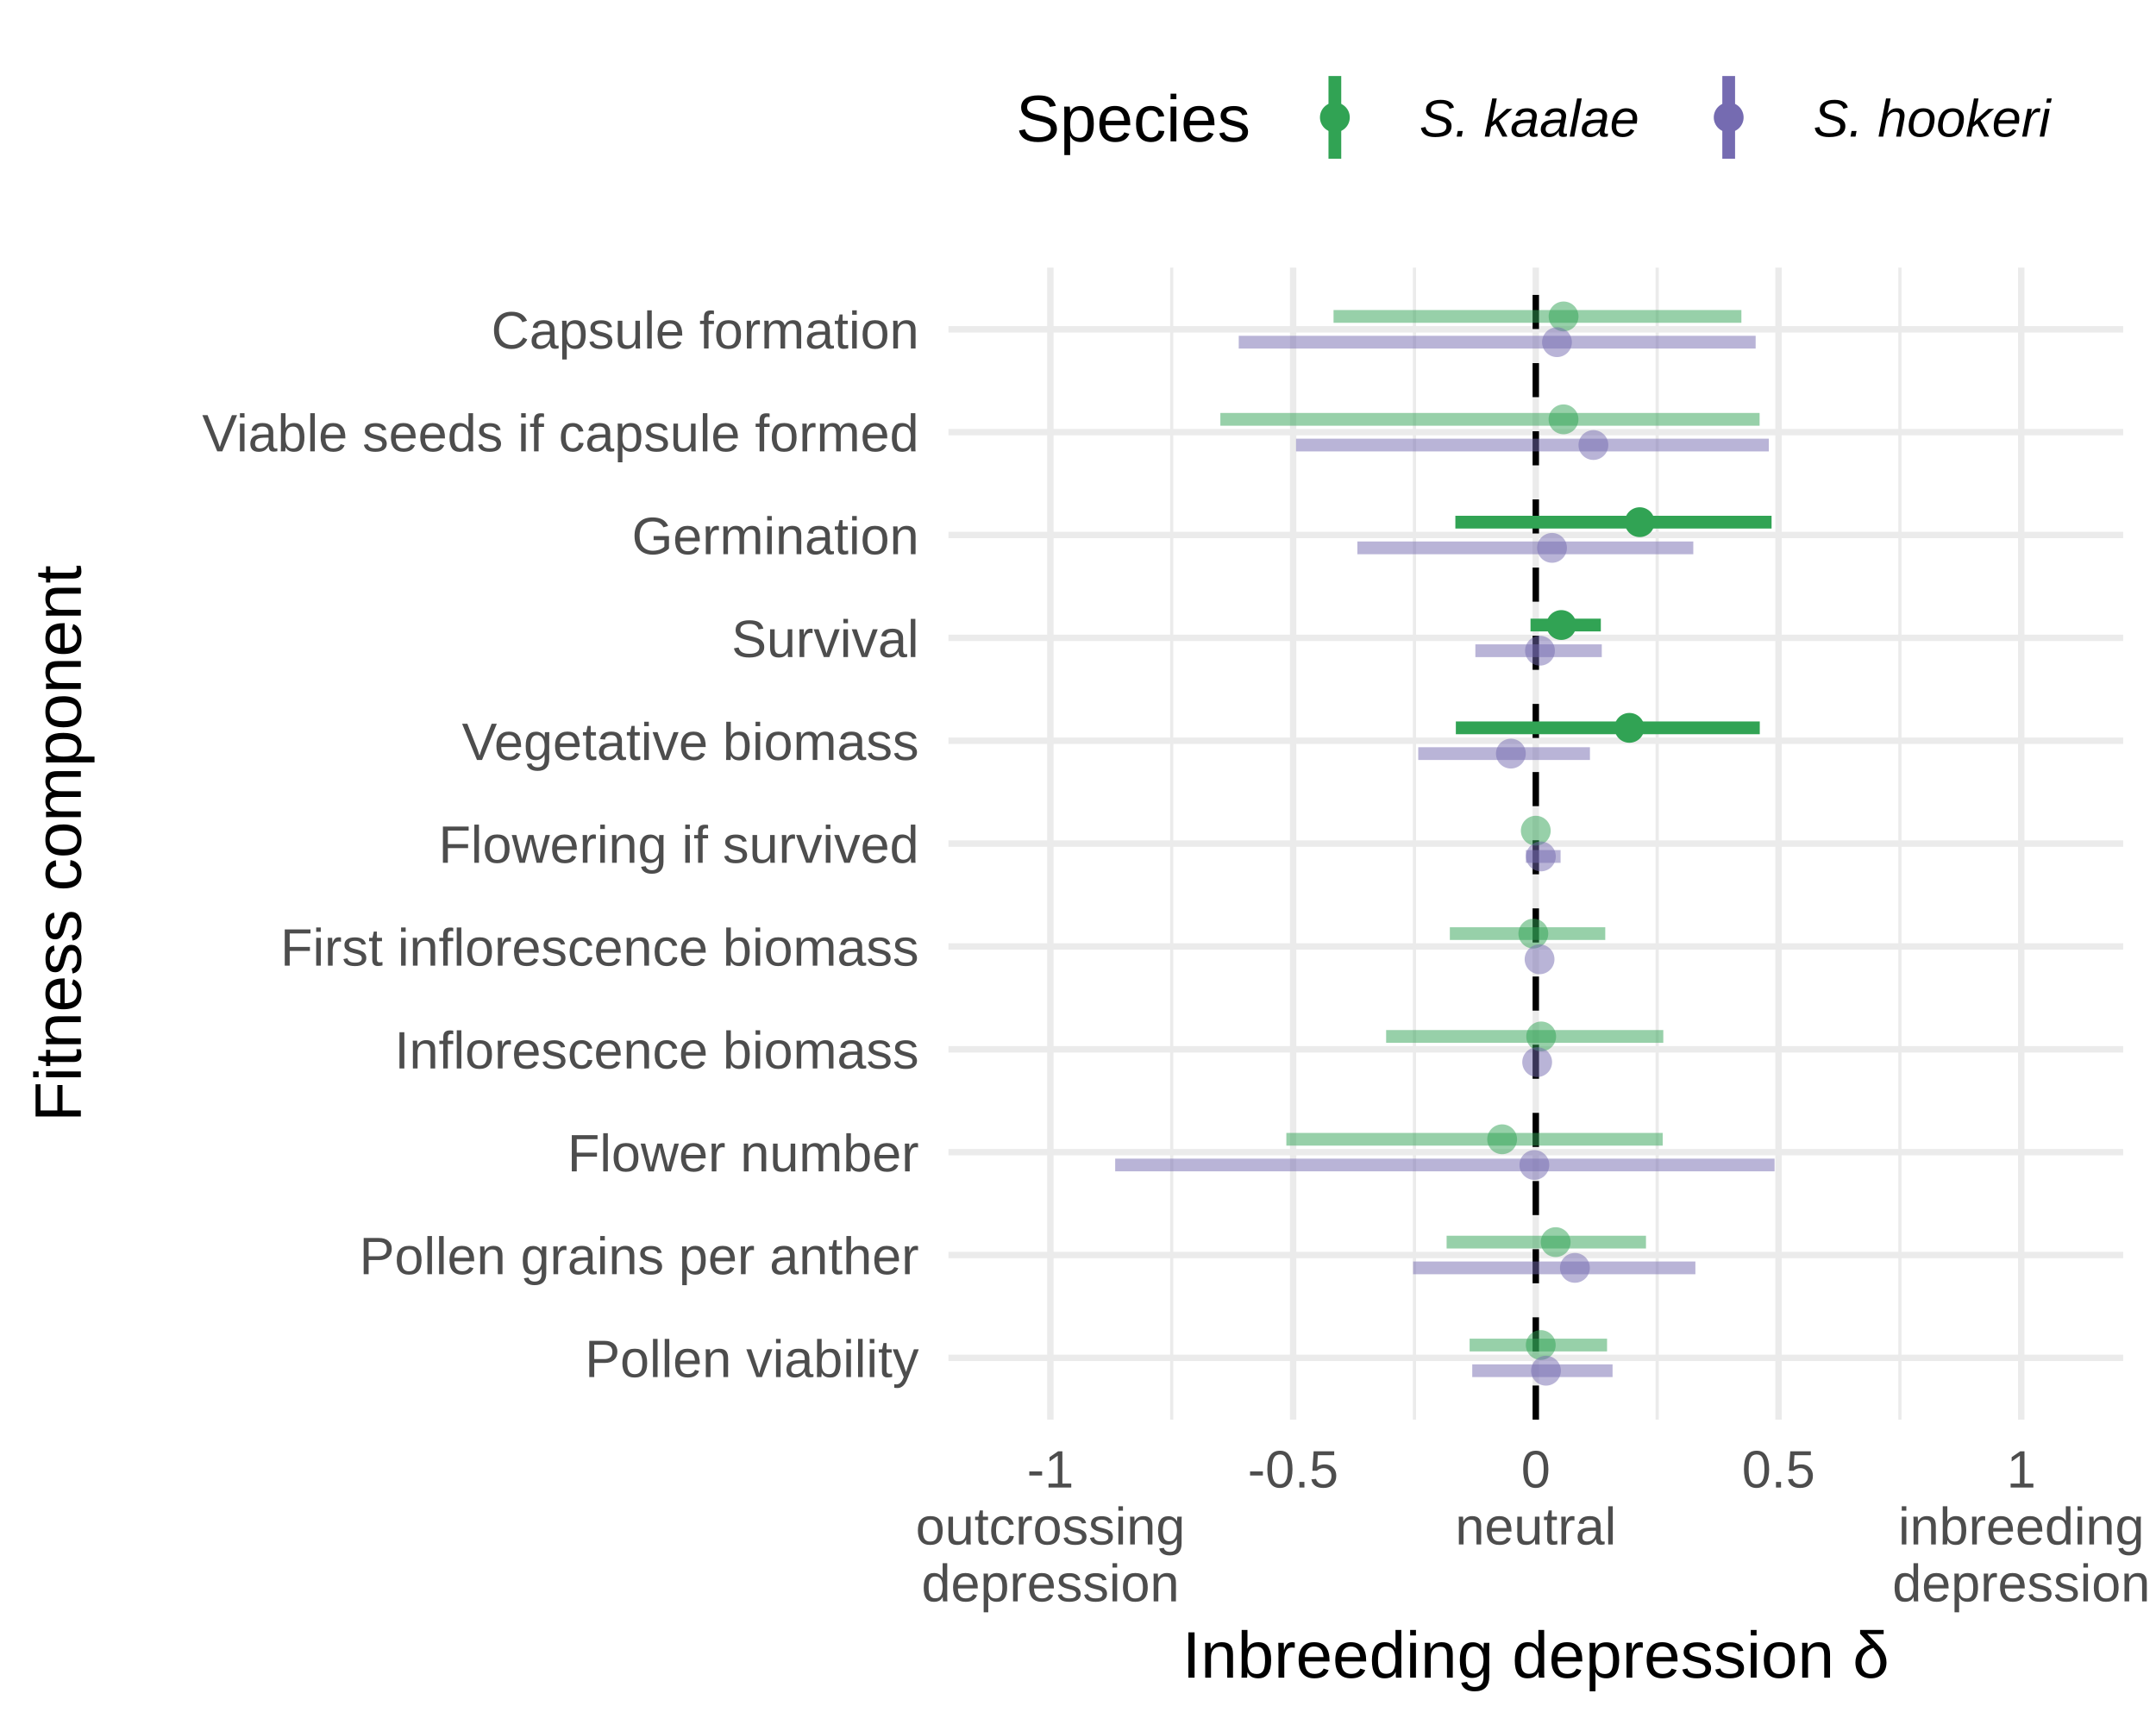
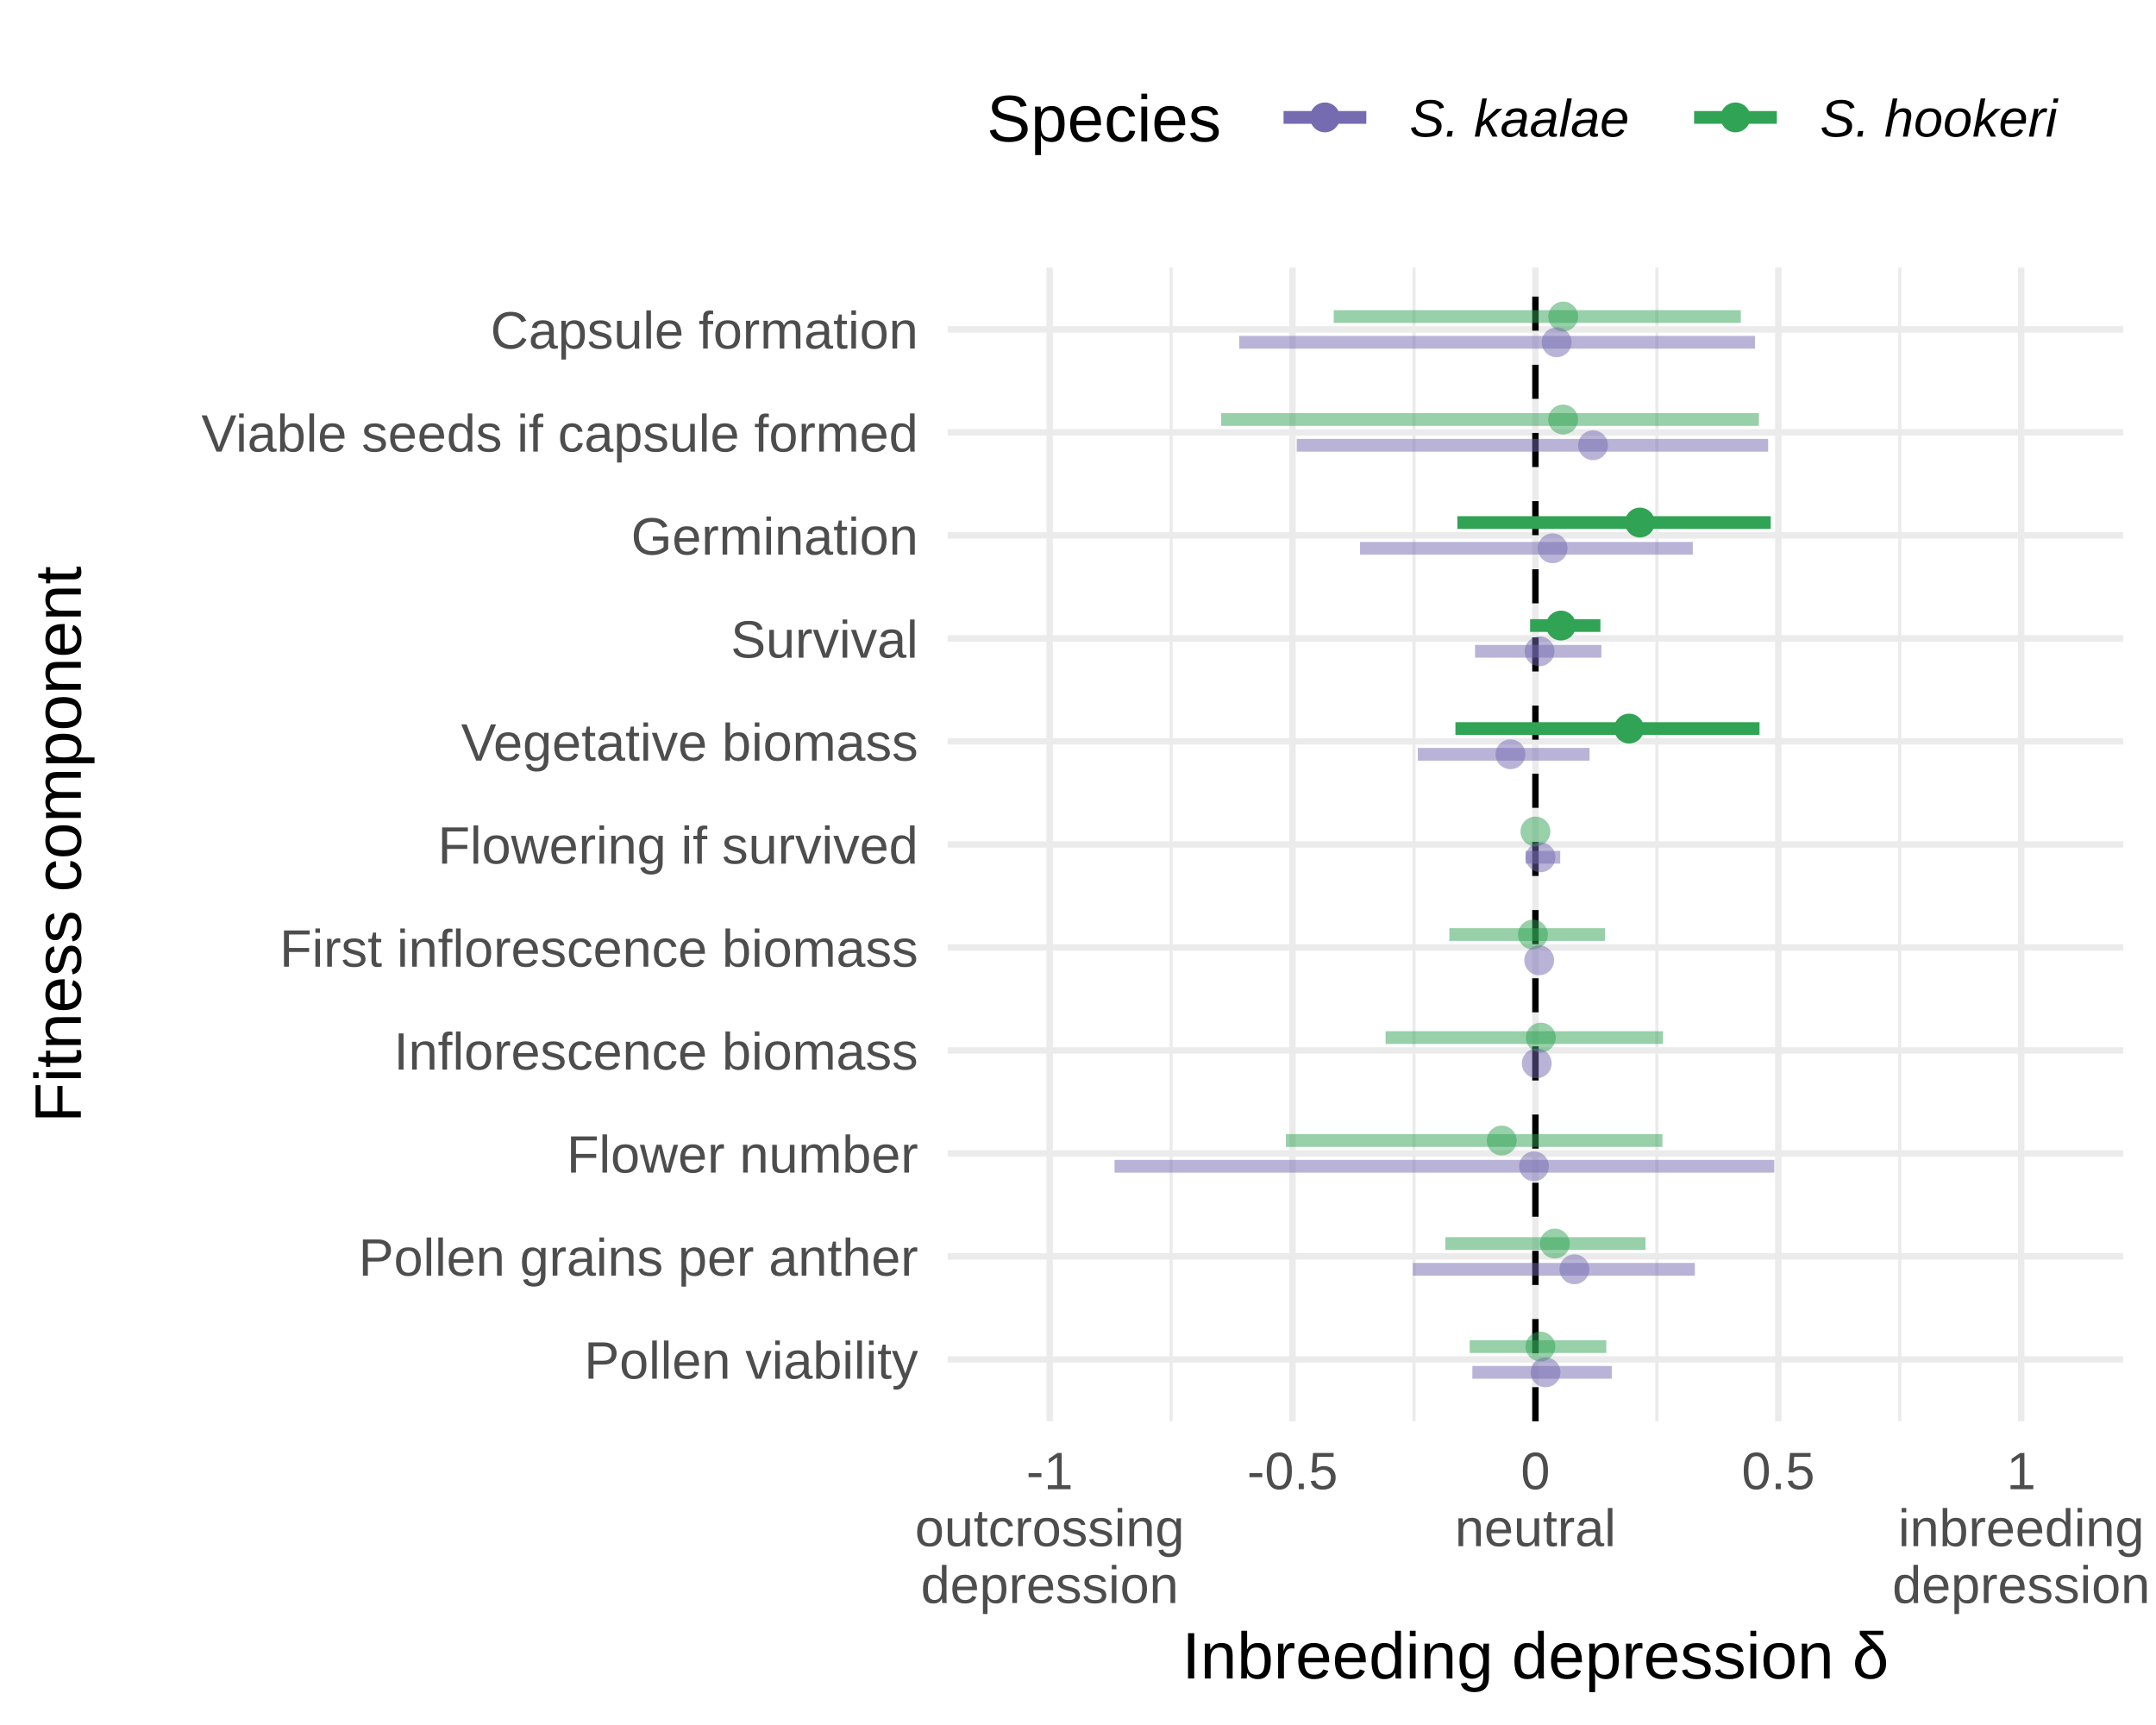
<svg xmlns="http://www.w3.org/2000/svg" class="svglite" width="360.00pt" height="288.00pt" viewBox="0 0 360.00 288.00">
  <defs>
    <style type="text/css">
    .svglite line, .svglite polyline, .svglite polygon, .svglite path, .svglite rect, .svglite circle {
      fill: none;
      stroke: #000000;
      stroke-linecap: round;
      stroke-linejoin: round;
      stroke-miterlimit: 10.00;
+     }
+     .svglite text {
+       white-space: pre;
    }
  </style>
  </defs>
  <rect width="100%" height="100%" style="stroke: none; fill: #FFFFFF;" />
  <defs>
    <clipPath id="cpMC4wMHwzNjAuMDB8MC4wMHwyODguMDA=">
      <rect x="0.00" y="0.00" width="360.00" height="288.00" />
    </clipPath>
  </defs>
  <g clip-path="url(#cpMC4wMHwzNjAuMDB8MC4wMHwyODguMDA=)">
</g>
  <defs>
-     <clipPath id="cpMTU4LjM3fDM1NC41Mnw0NC42OHwyMzcuMDE=">
-       <rect x="158.37" y="44.68" width="196.15" height="192.33" />
+     <clipPath id="cpMTU4LjI0fDM1NC41Mnw0NC42OHwyMzcuMjk=">
+       <rect x="158.24" y="44.68" width="196.28" height="192.61" />
    </clipPath>
  </defs>
-   <g clip-path="url(#cpMTU4LjM3fDM1NC41Mnw0NC42OHwyMzcuMDE=)">
-     <polyline points="195.65,237.01 195.65,44.68 " style="stroke-width: 0.53; stroke: #EBEBEB; stroke-linecap: butt;" />
-     <polyline points="236.18,237.01 236.18,44.68 " style="stroke-width: 0.53; stroke: #EBEBEB; stroke-linecap: butt;" />
-     <polyline points="276.71,237.01 276.71,44.68 " style="stroke-width: 0.53; stroke: #EBEBEB; stroke-linecap: butt;" />
-     <polyline points="317.24,237.01 317.24,44.68 " style="stroke-width: 0.53; stroke: #EBEBEB; stroke-linecap: butt;" />
-     <polyline points="158.37,226.70 354.52,226.70 " style="stroke-width: 1.07; stroke: #EBEBEB; stroke-linecap: butt;" />
-     <polyline points="158.37,209.53 354.52,209.53 " style="stroke-width: 1.07; stroke: #EBEBEB; stroke-linecap: butt;" />
-     <polyline points="158.37,192.36 354.52,192.36 " style="stroke-width: 1.07; stroke: #EBEBEB; stroke-linecap: butt;" />
-     <polyline points="158.37,175.19 354.52,175.19 " style="stroke-width: 1.07; stroke: #EBEBEB; stroke-linecap: butt;" />
-     <polyline points="158.37,158.01 354.52,158.01 " style="stroke-width: 1.07; stroke: #EBEBEB; stroke-linecap: butt;" />
-     <polyline points="158.37,140.84 354.52,140.84 " style="stroke-width: 1.07; stroke: #EBEBEB; stroke-linecap: butt;" />
-     <polyline points="158.37,123.67 354.52,123.67 " style="stroke-width: 1.07; stroke: #EBEBEB; stroke-linecap: butt;" />
-     <polyline points="158.37,106.50 354.52,106.50 " style="stroke-width: 1.07; stroke: #EBEBEB; stroke-linecap: butt;" />
-     <polyline points="158.37,89.32 354.52,89.32 " style="stroke-width: 1.07; stroke: #EBEBEB; stroke-linecap: butt;" />
-     <polyline points="158.37,72.15 354.52,72.15 " style="stroke-width: 1.07; stroke: #EBEBEB; stroke-linecap: butt;" />
-     <polyline points="158.37,54.98 354.52,54.98 " style="stroke-width: 1.07; stroke: #EBEBEB; stroke-linecap: butt;" />
-     <polyline points="175.39,237.01 175.39,44.68 " style="stroke-width: 1.07; stroke: #EBEBEB; stroke-linecap: butt;" />
-     <polyline points="215.92,237.01 215.92,44.68 " style="stroke-width: 1.07; stroke: #EBEBEB; stroke-linecap: butt;" />
-     <polyline points="256.44,237.01 256.44,44.68 " style="stroke-width: 1.07; stroke: #EBEBEB; stroke-linecap: butt;" />
-     <polyline points="296.97,237.01 296.97,44.68 " style="stroke-width: 1.07; stroke: #EBEBEB; stroke-linecap: butt;" />
-     <polyline points="337.50,237.01 337.50,44.68 " style="stroke-width: 1.07; stroke: #EBEBEB; stroke-linecap: butt;" />
-     <line x1="256.44" y1="237.01" x2="256.44" y2="44.68" style="stroke-width: 1.07; stroke-dasharray: 5.69,5.69; stroke-linecap: butt;" />
-     <line x1="222.67" y1="52.83" x2="290.77" y2="52.83" style="stroke-width: 2.13; stroke: #31A354; stroke-opacity: 0.50; stroke-linecap: butt;" />
-     <line x1="206.84" y1="57.13" x2="293.15" y2="57.13" style="stroke-width: 2.13; stroke: #756BB1; stroke-opacity: 0.50; stroke-linecap: butt;" />
-     <line x1="203.77" y1="70.01" x2="293.81" y2="70.01" style="stroke-width: 2.13; stroke: #31A354; stroke-opacity: 0.50; stroke-linecap: butt;" />
-     <line x1="216.41" y1="74.30" x2="295.35" y2="74.30" style="stroke-width: 2.13; stroke: #756BB1; stroke-opacity: 0.50; stroke-linecap: butt;" />
-     <line x1="243.01" y1="87.18" x2="295.81" y2="87.18" style="stroke-width: 2.13; stroke: #31A354; stroke-linecap: butt;" />
-     <line x1="226.65" y1="91.47" x2="282.74" y2="91.47" style="stroke-width: 2.13; stroke: #756BB1; stroke-opacity: 0.50; stroke-linecap: butt;" />
-     <line x1="255.56" y1="104.35" x2="267.30" y2="104.35" style="stroke-width: 2.13; stroke: #31A354; stroke-linecap: butt;" />
-     <line x1="246.35" y1="108.64" x2="267.46" y2="108.64" style="stroke-width: 2.13; stroke: #756BB1; stroke-opacity: 0.50; stroke-linecap: butt;" />
-     <line x1="243.09" y1="121.52" x2="293.84" y2="121.52" style="stroke-width: 2.13; stroke: #31A354; stroke-linecap: butt;" />
-     <line x1="236.81" y1="125.82" x2="265.48" y2="125.82" style="stroke-width: 2.13; stroke: #756BB1; stroke-opacity: 0.50; stroke-linecap: butt;" />
-     <line x1="254.79" y1="142.99" x2="260.58" y2="142.99" style="stroke-width: 2.13; stroke: #756BB1; stroke-opacity: 0.50; stroke-linecap: butt;" />
-     <line x1="242.09" y1="155.87" x2="268.04" y2="155.87" style="stroke-width: 2.13; stroke: #31A354; stroke-opacity: 0.50; stroke-linecap: butt;" />
-     <line x1="231.45" y1="173.04" x2="277.73" y2="173.04" style="stroke-width: 2.13; stroke: #31A354; stroke-opacity: 0.50; stroke-linecap: butt;" />
-     <line x1="214.79" y1="190.21" x2="277.63" y2="190.21" style="stroke-width: 2.13; stroke: #31A354; stroke-opacity: 0.50; stroke-linecap: butt;" />
-     <line x1="186.21" y1="194.50" x2="296.31" y2="194.50" style="stroke-width: 2.13; stroke: #756BB1; stroke-opacity: 0.50; stroke-linecap: butt;" />
-     <line x1="241.55" y1="207.38" x2="274.84" y2="207.38" style="stroke-width: 2.13; stroke: #31A354; stroke-opacity: 0.50; stroke-linecap: butt;" />
-     <line x1="235.95" y1="211.68" x2="283.09" y2="211.68" style="stroke-width: 2.13; stroke: #756BB1; stroke-opacity: 0.50; stroke-linecap: butt;" />
-     <line x1="245.39" y1="224.56" x2="268.34" y2="224.56" style="stroke-width: 2.13; stroke: #31A354; stroke-opacity: 0.50; stroke-linecap: butt;" />
-     <line x1="245.83" y1="228.85" x2="269.26" y2="228.85" style="stroke-width: 2.13; stroke: #756BB1; stroke-opacity: 0.50; stroke-linecap: butt;" />
-     <circle cx="261.08" cy="52.83" r="2.49" style="stroke-width: 0.71; stroke: none; fill: #31A354; fill-opacity: 0.50;" />
-     <circle cx="259.98" cy="57.13" r="2.49" style="stroke-width: 0.71; stroke: none; fill: #756BB1; fill-opacity: 0.50;" />
-     <circle cx="261.07" cy="70.01" r="2.49" style="stroke-width: 0.71; stroke: none; fill: #31A354; fill-opacity: 0.50;" />
-     <circle cx="266.06" cy="74.30" r="2.49" style="stroke-width: 0.71; stroke: none; fill: #756BB1; fill-opacity: 0.50;" />
-     <circle cx="273.79" cy="87.18" r="2.49" style="stroke-width: 0.71; stroke: none; fill: #31A354;" />
-     <circle cx="259.15" cy="91.47" r="2.49" style="stroke-width: 0.71; stroke: none; fill: #756BB1; fill-opacity: 0.50;" />
-     <circle cx="260.70" cy="104.35" r="2.49" style="stroke-width: 0.71; stroke: none; fill: #31A354;" />
-     <circle cx="257.14" cy="108.64" r="2.49" style="stroke-width: 0.71; stroke: none; fill: #756BB1; fill-opacity: 0.50;" />
-     <circle cx="272.07" cy="121.52" r="2.49" style="stroke-width: 0.71; stroke: none; fill: #31A354;" />
-     <circle cx="252.28" cy="125.82" r="2.49" style="stroke-width: 0.71; stroke: none; fill: #756BB1; fill-opacity: 0.50;" />
-     <circle cx="256.44" cy="138.69" r="2.49" style="stroke-width: 0.71; stroke: none; fill: #31A354; fill-opacity: 0.50;" />
-     <circle cx="257.29" cy="142.99" r="2.49" style="stroke-width: 0.71; stroke: none; fill: #756BB1; fill-opacity: 0.50;" />
-     <circle cx="256.03" cy="155.87" r="2.49" style="stroke-width: 0.71; stroke: none; fill: #31A354; fill-opacity: 0.50;" />
-     <circle cx="257.07" cy="160.16" r="2.49" style="stroke-width: 0.71; stroke: none; fill: #756BB1; fill-opacity: 0.50;" />
-     <circle cx="257.34" cy="173.04" r="2.49" style="stroke-width: 0.71; stroke: none; fill: #31A354; fill-opacity: 0.50;" />
-     <circle cx="256.67" cy="177.33" r="2.49" style="stroke-width: 0.71; stroke: none; fill: #756BB1; fill-opacity: 0.50;" />
-     <circle cx="250.82" cy="190.21" r="2.49" style="stroke-width: 0.71; stroke: none; fill: #31A354; fill-opacity: 0.50;" />
-     <circle cx="256.20" cy="194.50" r="2.49" style="stroke-width: 0.71; stroke: none; fill: #756BB1; fill-opacity: 0.50;" />
-     <circle cx="259.76" cy="207.38" r="2.49" style="stroke-width: 0.71; stroke: none; fill: #31A354; fill-opacity: 0.50;" />
-     <circle cx="262.97" cy="211.68" r="2.49" style="stroke-width: 0.71; stroke: none; fill: #756BB1; fill-opacity: 0.50;" />
-     <circle cx="257.27" cy="224.56" r="2.49" style="stroke-width: 0.71; stroke: none; fill: #31A354; fill-opacity: 0.50;" />
-     <circle cx="258.14" cy="228.85" r="2.49" style="stroke-width: 0.71; stroke: none; fill: #756BB1; fill-opacity: 0.50;" />
+   <g clip-path="url(#cpMTU4LjI0fDM1NC41Mnw0NC42OHwyMzcuMjk=)">
+     <polyline points="195.55,237.29 195.55,44.68 " style="stroke-width: 0.53; stroke: #EBEBEB; stroke-linecap: butt;" />
+     <polyline points="236.10,237.29 236.10,44.68 " style="stroke-width: 0.53; stroke: #EBEBEB; stroke-linecap: butt;" />
+     <polyline points="276.66,237.29 276.66,44.68 " style="stroke-width: 0.53; stroke: #EBEBEB; stroke-linecap: butt;" />
+     <polyline points="317.21,237.29 317.21,44.68 " style="stroke-width: 0.53; stroke: #EBEBEB; stroke-linecap: butt;" />
+     <polyline points="158.24,226.97 354.52,226.97 " style="stroke-width: 1.07; stroke: #EBEBEB; stroke-linecap: butt;" />
+     <polyline points="158.24,209.77 354.52,209.77 " style="stroke-width: 1.07; stroke: #EBEBEB; stroke-linecap: butt;" />
+     <polyline points="158.24,192.57 354.52,192.57 " style="stroke-width: 1.07; stroke: #EBEBEB; stroke-linecap: butt;" />
+     <polyline points="158.24,175.38 354.52,175.38 " style="stroke-width: 1.07; stroke: #EBEBEB; stroke-linecap: butt;" />
+     <polyline points="158.24,158.18 354.52,158.18 " style="stroke-width: 1.07; stroke: #EBEBEB; stroke-linecap: butt;" />
+     <polyline points="158.24,140.98 354.52,140.98 " style="stroke-width: 1.07; stroke: #EBEBEB; stroke-linecap: butt;" />
+     <polyline points="158.24,123.78 354.52,123.78 " style="stroke-width: 1.07; stroke: #EBEBEB; stroke-linecap: butt;" />
+     <polyline points="158.24,106.59 354.52,106.59 " style="stroke-width: 1.07; stroke: #EBEBEB; stroke-linecap: butt;" />
+     <polyline points="158.24,89.39 354.52,89.39 " style="stroke-width: 1.07; stroke: #EBEBEB; stroke-linecap: butt;" />
+     <polyline points="158.24,72.19 354.52,72.19 " style="stroke-width: 1.07; stroke: #EBEBEB; stroke-linecap: butt;" />
+     <polyline points="158.24,55.00 354.52,55.00 " style="stroke-width: 1.07; stroke: #EBEBEB; stroke-linecap: butt;" />
+     <polyline points="175.27,237.29 175.27,44.68 " style="stroke-width: 1.07; stroke: #EBEBEB; stroke-linecap: butt;" />
+     <polyline points="215.82,237.29 215.82,44.68 " style="stroke-width: 1.07; stroke: #EBEBEB; stroke-linecap: butt;" />
+     <polyline points="256.38,237.29 256.38,44.68 " style="stroke-width: 1.07; stroke: #EBEBEB; stroke-linecap: butt;" />
+     <polyline points="296.93,237.29 296.93,44.68 " style="stroke-width: 1.07; stroke: #EBEBEB; stroke-linecap: butt;" />
+     <polyline points="337.49,237.29 337.49,44.68 " style="stroke-width: 1.07; stroke: #EBEBEB; stroke-linecap: butt;" />
+     <line x1="256.38" y1="237.29" x2="256.38" y2="44.68" style="stroke-width: 1.07; stroke-dasharray: 5.69,5.69; stroke-linecap: butt;" />
+     <line x1="222.70" y1="52.85" x2="290.67" y2="52.85" style="stroke-width: 2.13; stroke: #31A354; stroke-opacity: 0.50; stroke-linecap: butt;" />
+     <line x1="206.92" y1="57.15" x2="293.04" y2="57.15" style="stroke-width: 2.13; stroke: #756BB1; stroke-opacity: 0.50; stroke-linecap: butt;" />
+     <line x1="203.91" y1="70.04" x2="293.69" y2="70.04" style="stroke-width: 2.13; stroke: #31A354; stroke-opacity: 0.50; stroke-linecap: butt;" />
+     <line x1="216.52" y1="74.34" x2="295.24" y2="74.34" style="stroke-width: 2.13; stroke: #756BB1; stroke-opacity: 0.50; stroke-linecap: butt;" />
+     <line x1="243.35" y1="87.24" x2="295.67" y2="87.24" style="stroke-width: 2.13; stroke: #31A354; stroke-linecap: butt;" />
+     <line x1="227.09" y1="91.54" x2="282.66" y2="91.54" style="stroke-width: 2.13; stroke: #756BB1; stroke-opacity: 0.50; stroke-linecap: butt;" />
+     <line x1="255.49" y1="104.44" x2="267.23" y2="104.44" style="stroke-width: 2.13; stroke: #31A354; stroke-linecap: butt;" />
+     <line x1="246.29" y1="108.74" x2="267.39" y2="108.74" style="stroke-width: 2.13; stroke: #756BB1; stroke-opacity: 0.50; stroke-linecap: butt;" />
+     <line x1="243.02" y1="121.64" x2="293.80" y2="121.64" style="stroke-width: 2.13; stroke: #31A354; stroke-linecap: butt;" />
+     <line x1="236.74" y1="125.93" x2="265.42" y2="125.93" style="stroke-width: 2.13; stroke: #756BB1; stroke-opacity: 0.50; stroke-linecap: butt;" />
+     <line x1="254.72" y1="143.13" x2="260.52" y2="143.13" style="stroke-width: 2.13; stroke: #756BB1; stroke-opacity: 0.50; stroke-linecap: butt;" />
+     <line x1="242.01" y1="156.03" x2="267.99" y2="156.03" style="stroke-width: 2.13; stroke: #31A354; stroke-opacity: 0.50; stroke-linecap: butt;" />
+     <line x1="231.36" y1="173.23" x2="277.68" y2="173.23" style="stroke-width: 2.13; stroke: #31A354; stroke-opacity: 0.50; stroke-linecap: butt;" />
+     <line x1="214.71" y1="190.42" x2="277.59" y2="190.42" style="stroke-width: 2.13; stroke: #31A354; stroke-opacity: 0.50; stroke-linecap: butt;" />
+     <line x1="186.10" y1="194.72" x2="296.27" y2="194.72" style="stroke-width: 2.13; stroke: #756BB1; stroke-opacity: 0.50; stroke-linecap: butt;" />
+     <line x1="241.34" y1="207.62" x2="274.76" y2="207.62" style="stroke-width: 2.13; stroke: #31A354; stroke-opacity: 0.50; stroke-linecap: butt;" />
+     <line x1="235.91" y1="211.92" x2="283.00" y2="211.92" style="stroke-width: 2.13; stroke: #756BB1; stroke-opacity: 0.50; stroke-linecap: butt;" />
+     <line x1="245.40" y1="224.82" x2="268.21" y2="224.82" style="stroke-width: 2.13; stroke: #31A354; stroke-opacity: 0.50; stroke-linecap: butt;" />
+     <line x1="245.85" y1="229.12" x2="269.13" y2="229.12" style="stroke-width: 2.13; stroke: #756BB1; stroke-opacity: 0.50; stroke-linecap: butt;" />
+     <circle cx="261.02" cy="52.85" r="2.49" style="stroke-width: 0.71; stroke: none; fill: #31A354; fill-opacity: 0.50;" />
+     <circle cx="259.92" cy="57.15" r="2.49" style="stroke-width: 0.71; stroke: none; fill: #756BB1; fill-opacity: 0.50;" />
+     <circle cx="261.00" cy="70.04" r="2.49" style="stroke-width: 0.71; stroke: none; fill: #31A354; fill-opacity: 0.50;" />
+     <circle cx="266.00" cy="74.34" r="2.49" style="stroke-width: 0.71; stroke: none; fill: #756BB1; fill-opacity: 0.50;" />
+     <circle cx="273.82" cy="87.24" r="2.49" style="stroke-width: 0.71; stroke: none; fill: #31A354;" />
+     <circle cx="259.25" cy="91.54" r="2.49" style="stroke-width: 0.71; stroke: none; fill: #756BB1; fill-opacity: 0.50;" />
+     <circle cx="260.64" cy="104.44" r="2.49" style="stroke-width: 0.71; stroke: none; fill: #31A354;" />
+     <circle cx="257.07" cy="108.74" r="2.49" style="stroke-width: 0.71; stroke: none; fill: #756BB1; fill-opacity: 0.50;" />
+     <circle cx="272.02" cy="121.64" r="2.49" style="stroke-width: 0.71; stroke: none; fill: #31A354;" />
+     <circle cx="252.21" cy="125.93" r="2.49" style="stroke-width: 0.71; stroke: none; fill: #756BB1; fill-opacity: 0.50;" />
+     <circle cx="256.38" cy="138.83" r="2.49" style="stroke-width: 0.71; stroke: none; fill: #31A354; fill-opacity: 0.50;" />
+     <circle cx="257.23" cy="143.13" r="2.49" style="stroke-width: 0.71; stroke: none; fill: #756BB1; fill-opacity: 0.50;" />
+     <circle cx="255.96" cy="156.03" r="2.49" style="stroke-width: 0.71; stroke: none; fill: #31A354; fill-opacity: 0.50;" />
+     <circle cx="257.01" cy="160.33" r="2.49" style="stroke-width: 0.71; stroke: none; fill: #756BB1; fill-opacity: 0.50;" />
+     <circle cx="257.28" cy="173.23" r="2.49" style="stroke-width: 0.71; stroke: none; fill: #31A354; fill-opacity: 0.50;" />
+     <circle cx="256.60" cy="177.53" r="2.49" style="stroke-width: 0.71; stroke: none; fill: #756BB1; fill-opacity: 0.50;" />
+     <circle cx="250.75" cy="190.42" r="2.49" style="stroke-width: 0.71; stroke: none; fill: #31A354; fill-opacity: 0.50;" />
+     <circle cx="256.14" cy="194.72" r="2.49" style="stroke-width: 0.71; stroke: none; fill: #756BB1; fill-opacity: 0.50;" />
+     <circle cx="259.62" cy="207.62" r="2.49" style="stroke-width: 0.71; stroke: none; fill: #31A354; fill-opacity: 0.50;" />
+     <circle cx="262.89" cy="211.92" r="2.49" style="stroke-width: 0.71; stroke: none; fill: #756BB1; fill-opacity: 0.50;" />
+     <circle cx="257.21" cy="224.82" r="2.49" style="stroke-width: 0.71; stroke: none; fill: #31A354; fill-opacity: 0.50;" />
+     <circle cx="258.07" cy="229.12" r="2.49" style="stroke-width: 0.71; stroke: none; fill: #756BB1; fill-opacity: 0.50;" />
  </g>
  <g clip-path="url(#cpMC4wMHwzNjAuMDB8MC4wMHwyODguMDA=)">
-     <text x="153.44" y="229.91" text-anchor="end" style="font-size: 8.80px; fill: #4D4D4D; font-family: Arial;">Pollen viability</text>
-     <text x="153.44" y="212.74" text-anchor="end" style="font-size: 8.80px; fill: #4D4D4D; font-family: Arial;">Pollen grains per anther</text>
-     <text x="153.44" y="195.57" text-anchor="end" style="font-size: 8.80px; fill: #4D4D4D; font-family: Arial;">Flower number</text>
-     <text x="153.44" y="178.39" text-anchor="end" style="font-size: 8.80px; fill: #4D4D4D; font-family: Arial;">Inflorescence biomass</text>
-     <text x="153.44" y="161.22" text-anchor="end" style="font-size: 8.80px; fill: #4D4D4D; font-family: Arial;">First inflorescence biomass</text>
-     <text x="153.44" y="144.05" text-anchor="end" style="font-size: 8.80px; fill: #4D4D4D; font-family: Arial;">Flowering if survived</text>
-     <text x="153.44" y="126.88" text-anchor="end" style="font-size: 8.80px; fill: #4D4D4D; font-family: Arial;">Vegetative biomass</text>
-     <text x="153.44" y="109.70" text-anchor="end" style="font-size: 8.80px; fill: #4D4D4D; font-family: Arial;">Survival</text>
-     <text x="153.44" y="92.53" text-anchor="end" style="font-size: 8.80px; fill: #4D4D4D; font-family: Arial;">Germination</text>
-     <text x="153.44" y="75.36" text-anchor="end" style="font-size: 8.80px; fill: #4D4D4D; font-family: Arial;">Viable seeds if capsule formed</text>
-     <text x="153.44" y="58.19" text-anchor="end" style="font-size: 8.80px; fill: #4D4D4D; font-family: Arial;">Capsule formation</text>
-     <text x="175.39" y="248.35" text-anchor="middle" style="font-size: 8.80px; fill: #4D4D4D; font-family: Arial;">-1</text>
-     <text x="175.39" y="257.86" text-anchor="middle" style="font-size: 8.80px; fill: #4D4D4D; font-family: Arial;">outcrossing</text>
-     <text x="175.39" y="267.36" text-anchor="middle" style="font-size: 8.80px; fill: #4D4D4D; font-family: Arial;">depression</text>
-     <text x="215.92" y="248.35" text-anchor="middle" style="font-size: 8.80px; fill: #4D4D4D; font-family: Arial;">-0.5</text>
-     <text x="256.44" y="248.35" text-anchor="middle" style="font-size: 8.80px; fill: #4D4D4D; font-family: Arial;">0</text>
-     <text x="256.44" y="257.86" text-anchor="middle" style="font-size: 8.80px; fill: #4D4D4D; font-family: Arial;">neutral</text>
-     <text x="296.97" y="248.35" text-anchor="middle" style="font-size: 8.80px; fill: #4D4D4D; font-family: Arial;">0.5</text>
-     <text x="337.50" y="248.35" text-anchor="middle" style="font-size: 8.80px; fill: #4D4D4D; font-family: Arial;">1</text>
-     <text x="337.50" y="257.86" text-anchor="middle" style="font-size: 8.80px; fill: #4D4D4D; font-family: Arial;">inbreeding</text>
-     <text x="337.50" y="267.36" text-anchor="middle" style="font-size: 8.80px; fill: #4D4D4D; font-family: Arial;">depression</text>
-     <text x="256.44" y="280.10" text-anchor="middle" style="font-size: 11.00px; font-family: Arial;">Inbreeding depression δ</text>
-     <text transform="translate(13.50,140.84) rotate(-90)" text-anchor="middle" style="font-size: 11.00px; font-family: Arial;">Fitness component</text>
-     <text x="169.65" y="23.61" style="font-size: 11.00px; font-family: Arial;">Species</text>
-     <line x1="222.89" y1="26.51" x2="222.89" y2="12.69" style="stroke-width: 2.13; stroke: #31A354; stroke-linecap: butt;" />
-     <circle cx="222.89" cy="19.60" r="2.49" style="stroke-width: 0.71; stroke: none; fill: #31A354;" />
-     <line x1="288.65" y1="26.51" x2="288.65" y2="12.69" style="stroke-width: 2.13; stroke: #756BB1; stroke-linecap: butt;" />
-     <circle cx="288.65" cy="19.60" r="2.49" style="stroke-width: 0.71; stroke: none; fill: #756BB1;" />
-     <text x="237.01" y="22.81" style="font-size: 8.80px; font-style: italic; font-family: Arial;">S. kaalae</text>
-     <text x="302.77" y="22.81" style="font-size: 8.80px; font-style: italic; font-family: Arial;">S. hookeri</text>
+     <text x="153.31" y="230.18" text-anchor="end" style="font-size: 8.80px;fill: #4D4D4D; font-family: &quot;Arial&quot;;">Pollen viability</text>
+     <text x="153.31" y="212.98" text-anchor="end" style="font-size: 8.80px;fill: #4D4D4D; font-family: &quot;Arial&quot;;">Pollen grains per anther</text>
+     <text x="153.31" y="195.78" text-anchor="end" style="font-size: 8.80px;fill: #4D4D4D; font-family: &quot;Arial&quot;;">Flower number</text>
+     <text x="153.31" y="178.58" text-anchor="end" style="font-size: 8.80px;fill: #4D4D4D; font-family: &quot;Arial&quot;;">Inflorescence biomass</text>
+     <text x="153.31" y="161.39" text-anchor="end" style="font-size: 8.80px;fill: #4D4D4D; font-family: &quot;Arial&quot;;">First inflorescence biomass</text>
+     <text x="153.31" y="144.19" text-anchor="end" style="font-size: 8.80px;fill: #4D4D4D; font-family: &quot;Arial&quot;;">Flowering if survived</text>
+     <text x="153.31" y="126.99" text-anchor="end" style="font-size: 8.80px;fill: #4D4D4D; font-family: &quot;Arial&quot;;">Vegetative biomass</text>
+     <text x="153.31" y="109.80" text-anchor="end" style="font-size: 8.80px;fill: #4D4D4D; font-family: &quot;Arial&quot;;">Survival</text>
+     <text x="153.31" y="92.60" text-anchor="end" style="font-size: 8.80px;fill: #4D4D4D; font-family: &quot;Arial&quot;;">Germination</text>
+     <text x="153.31" y="75.40" text-anchor="end" style="font-size: 8.80px;fill: #4D4D4D; font-family: &quot;Arial&quot;;">Viable seeds if capsule formed</text>
+     <text x="153.31" y="58.20" text-anchor="end" style="font-size: 8.80px;fill: #4D4D4D; font-family: &quot;Arial&quot;;">Capsule formation</text>
+     <text x="175.27" y="248.63" text-anchor="middle" style="font-size: 8.80px;fill: #4D4D4D; font-family: &quot;Arial&quot;;">-1</text>
+     <text x="175.27" y="258.14" text-anchor="middle" style="font-size: 8.80px;fill: #4D4D4D; font-family: &quot;Arial&quot;;">outcrossing</text>
+     <text x="175.27" y="267.64" text-anchor="middle" style="font-size: 8.80px;fill: #4D4D4D; font-family: &quot;Arial&quot;;">depression</text>
+     <text x="215.82" y="248.63" text-anchor="middle" style="font-size: 8.80px;fill: #4D4D4D; font-family: &quot;Arial&quot;;">-0.5</text>
+     <text x="256.38" y="248.63" text-anchor="middle" style="font-size: 8.80px;fill: #4D4D4D; font-family: &quot;Arial&quot;;">0</text>
+     <text x="256.38" y="258.14" text-anchor="middle" style="font-size: 8.80px;fill: #4D4D4D; font-family: &quot;Arial&quot;;">neutral</text>
+     <text x="296.93" y="248.63" text-anchor="middle" style="font-size: 8.80px;fill: #4D4D4D; font-family: &quot;Arial&quot;;">0.5</text>
+     <text x="337.49" y="248.63" text-anchor="middle" style="font-size: 8.80px;fill: #4D4D4D; font-family: &quot;Arial&quot;;">1</text>
+     <text x="337.49" y="258.14" text-anchor="middle" style="font-size: 8.80px;fill: #4D4D4D; font-family: &quot;Arial&quot;;">inbreeding</text>
+     <text x="337.49" y="267.64" text-anchor="middle" style="font-size: 8.80px;fill: #4D4D4D; font-family: &quot;Arial&quot;;">depression</text>
+     <text x="256.38" y="280.23" text-anchor="middle" style="font-size: 11.00px; font-family: &quot;Arial&quot;;">Inbreeding depression δ</text>
+     <text transform="translate(13.50,140.98) rotate(-90)" text-anchor="middle" style="font-size: 11.00px; font-family: &quot;Arial&quot;;">Fitness component</text>
+     <text x="164.77" y="23.61" style="font-size: 11.00px; font-family: &quot;Arial&quot;;">Species</text>
+     <line x1="214.32" y1="19.60" x2="228.14" y2="19.60" style="stroke-width: 2.13; stroke: #756BB1; stroke-linecap: butt;" />
+     <circle cx="221.23" cy="19.60" r="2.49" style="stroke-width: 0.71; stroke: none; fill: #756BB1;" />
+     <line x1="282.87" y1="19.60" x2="296.69" y2="19.60" style="stroke-width: 2.13; stroke: #31A354; stroke-linecap: butt;" />
+     <circle cx="289.78" cy="19.60" r="2.49" style="stroke-width: 0.71; stroke: none; fill: #31A354;" />
+     <text x="235.35" y="22.81" style="font-size: 8.80px; font-style: italic; font-family: &quot;Arial&quot;;">S. kaalae</text>
+     <text x="303.90" y="22.81" style="font-size: 8.80px; font-style: italic; font-family: &quot;Arial&quot;;">S. hookeri</text>
  </g>
</svg>
